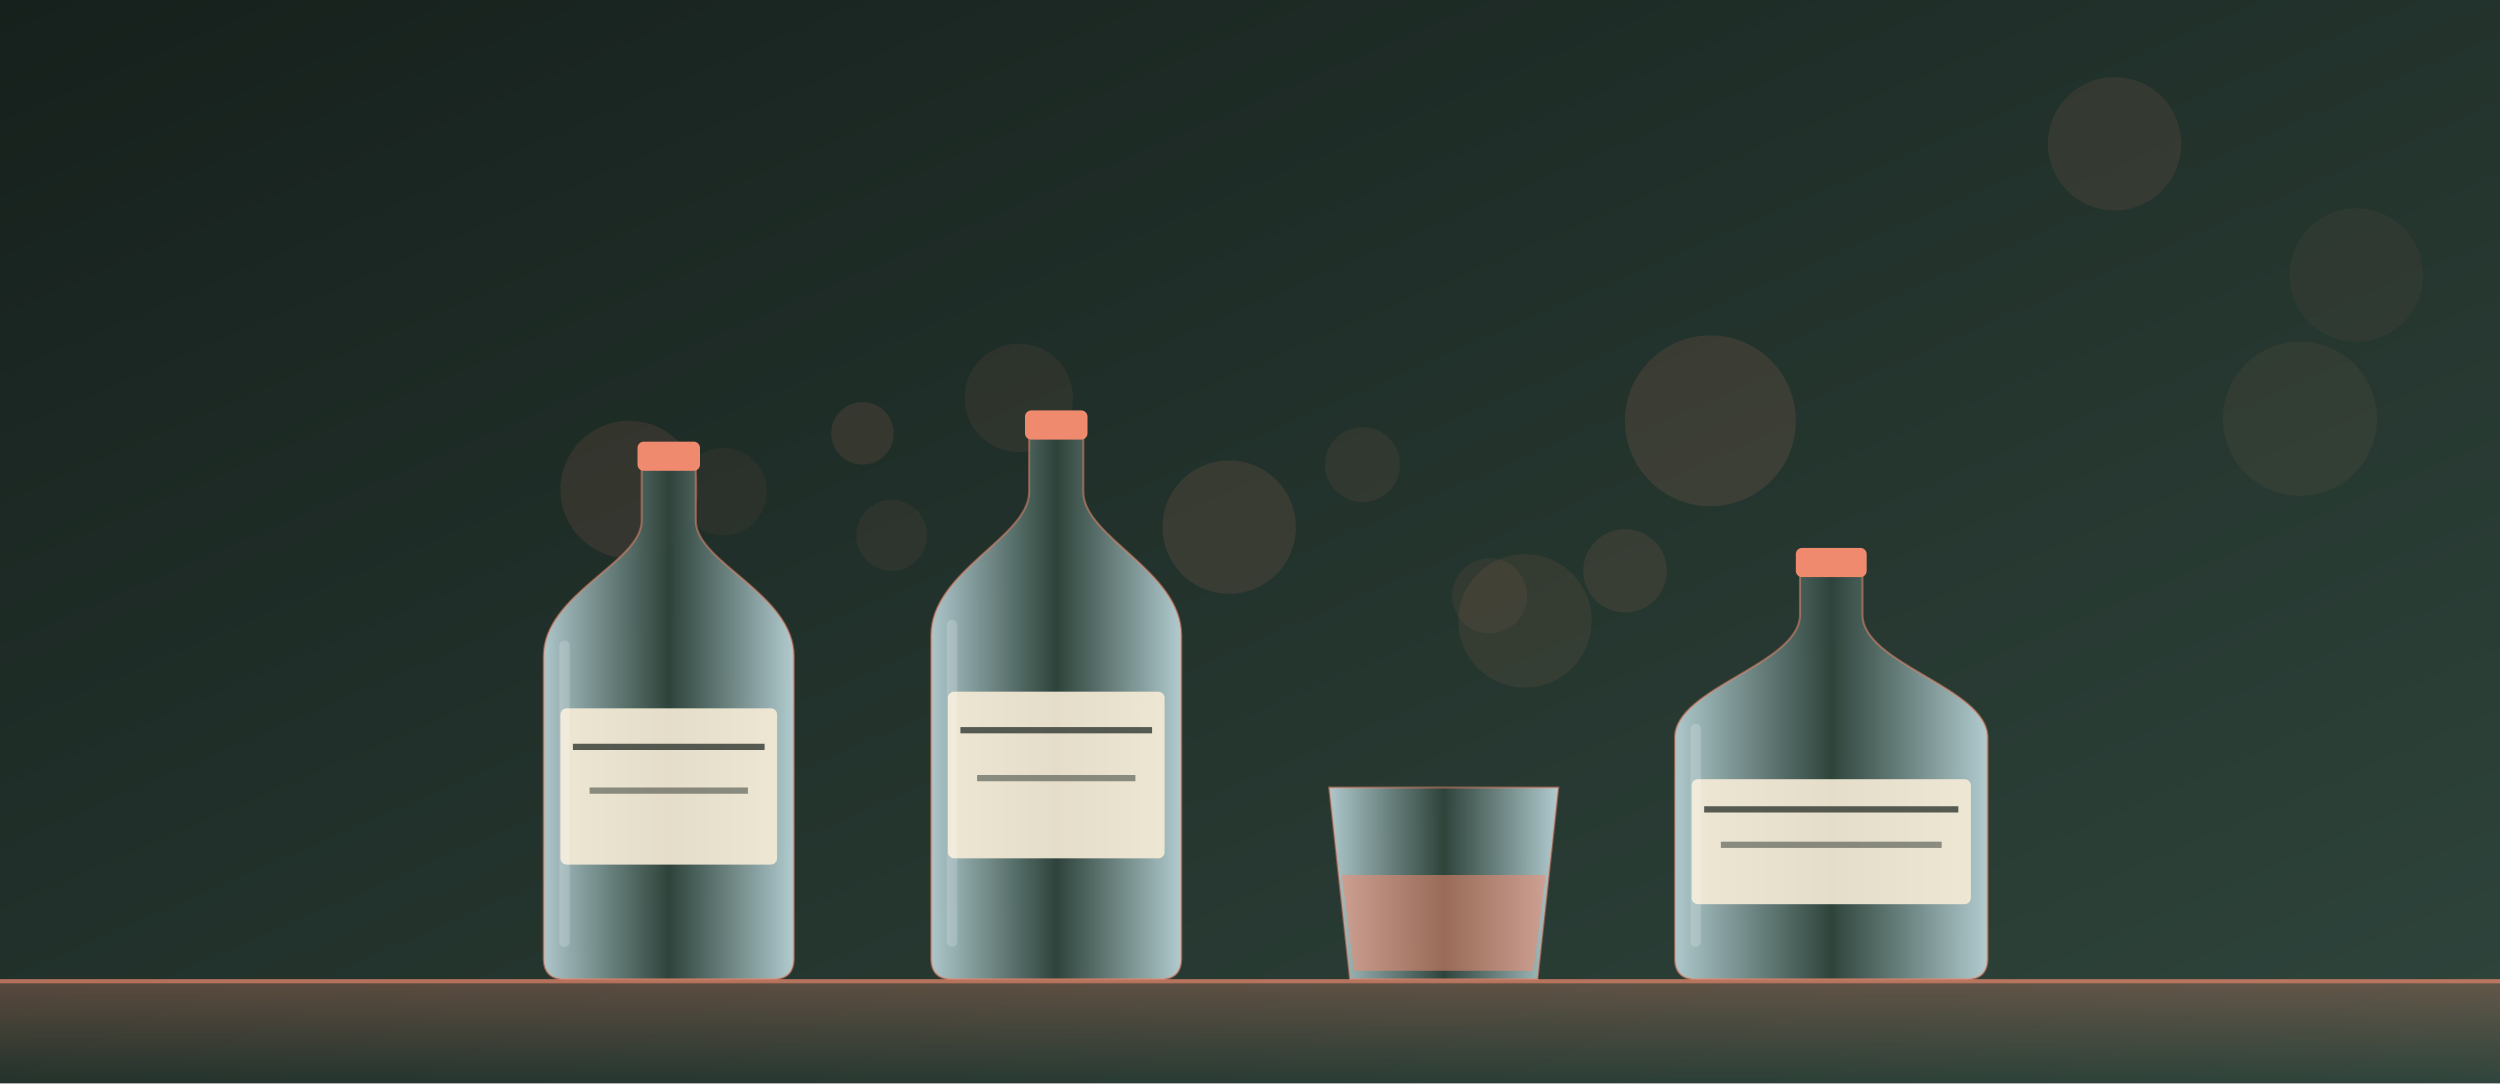
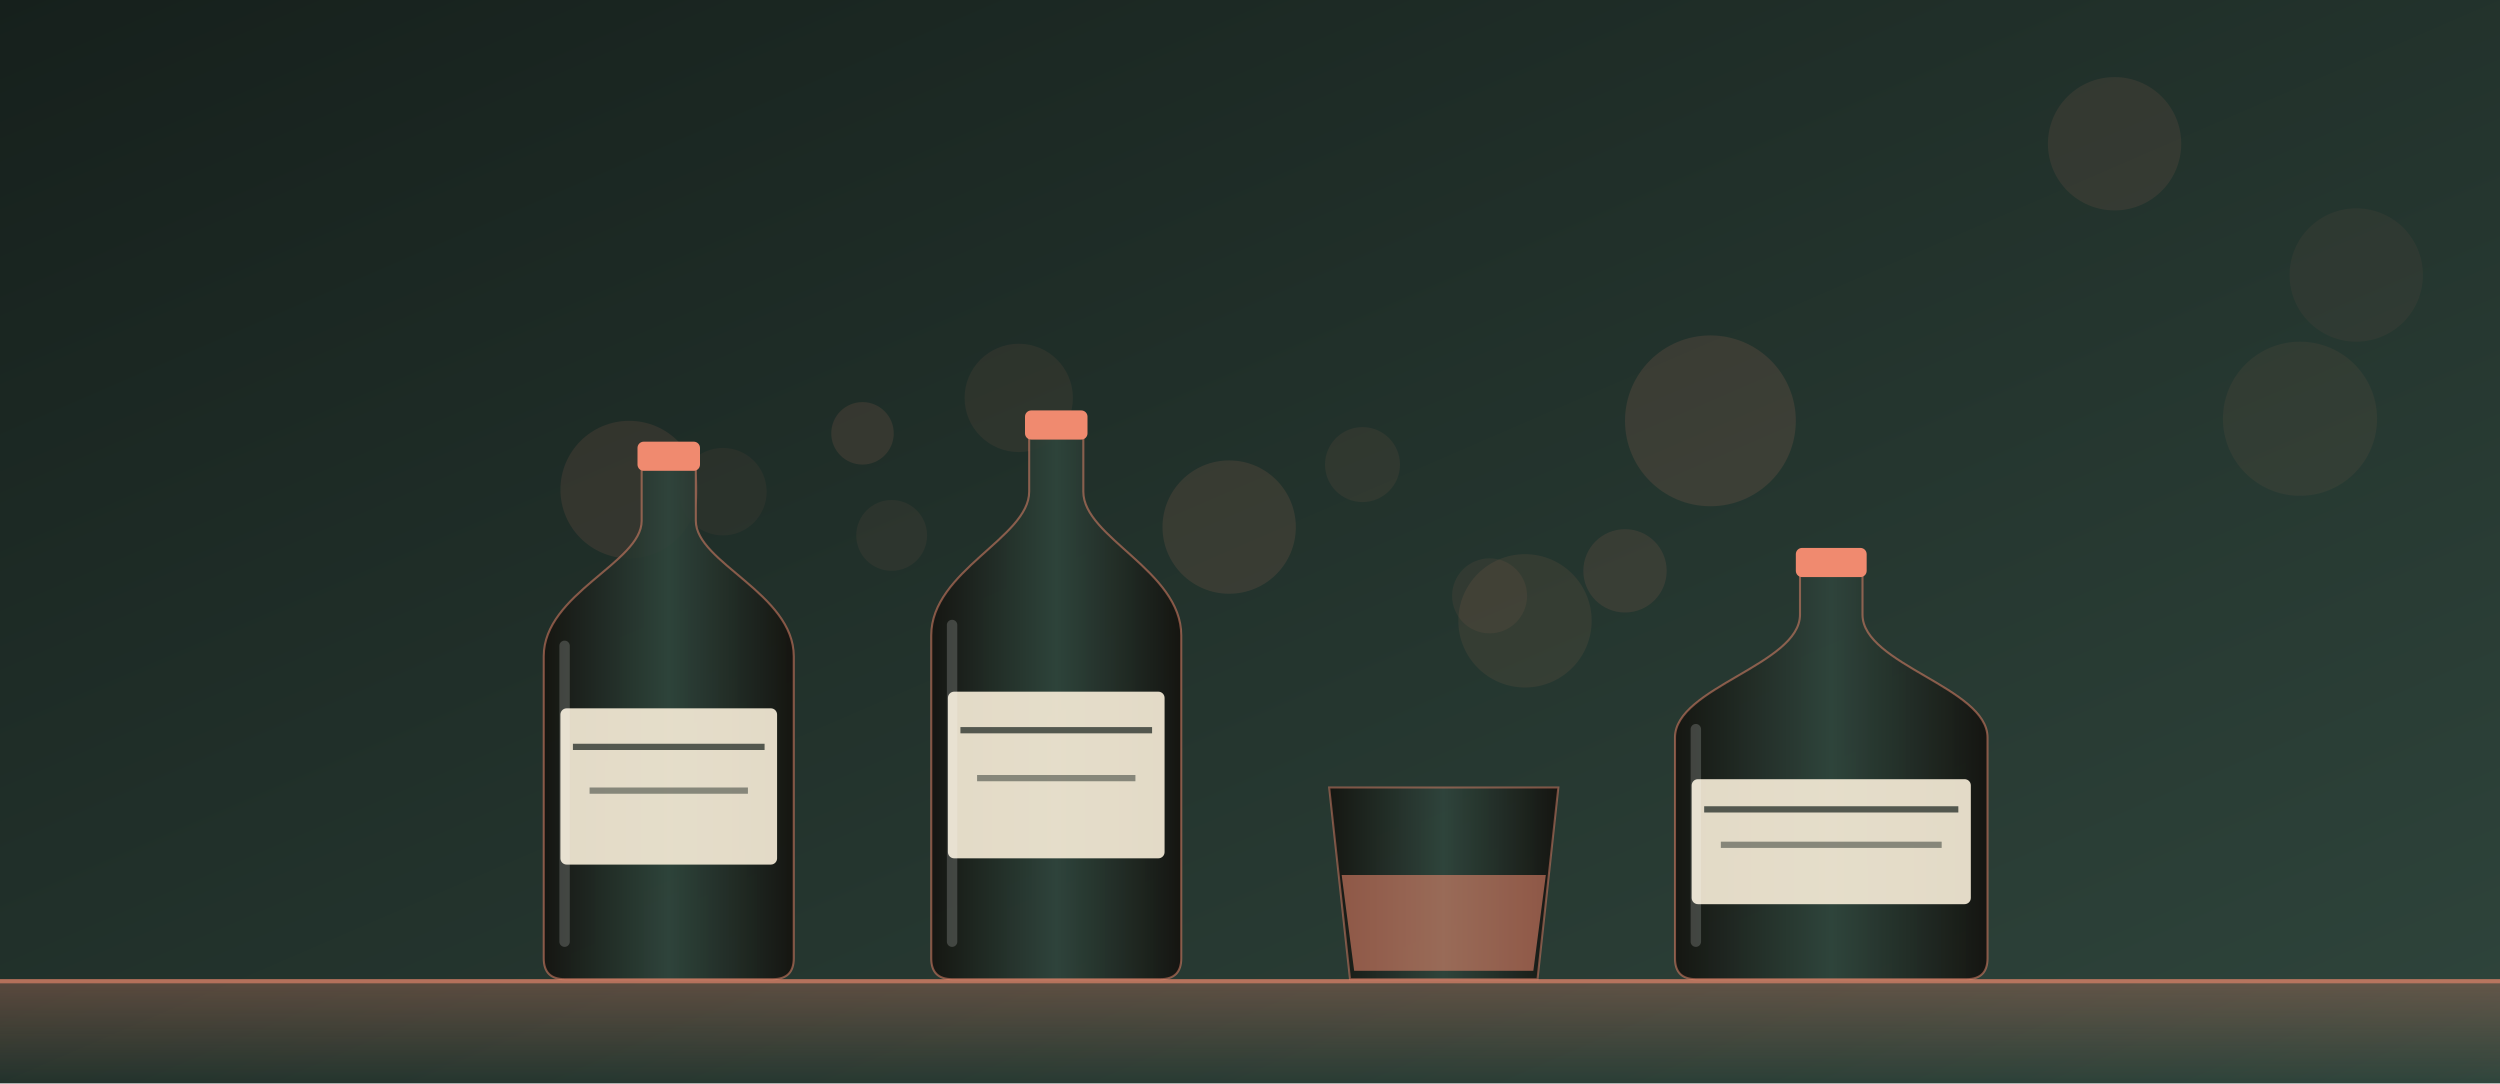
<svg xmlns="http://www.w3.org/2000/svg" viewBox="0 0 1200 520" role="img" aria-label="Иллюстрация: 1buyup">
  <defs>
    <linearGradient id="bg" x1="0" y1="0" x2="1" y2="1">
      <stop offset="0" stop-color="#16201c" />
      <stop offset="1" stop-color="#2f453c" />
    </linearGradient>
    <linearGradient id="glass" x1="0" y1="0" x2="1" y2="0">
-       <stop offset="0" stop-color="#b9d3d8" stop-opacity=".92" />
+       <stop offset="0" stop-color="#14130f" stop-opacity=".92" />
      <stop offset=".5" stop-color="#2f453c" stop-opacity=".9" />
-       <stop offset="1" stop-color="#b9d3d8" stop-opacity=".95" />
+       <stop offset="1" stop-color="#14130f" stop-opacity=".95" />
    </linearGradient>
    <linearGradient id="floor" x1="0" y1="0" x2="0" y2="1">
      <stop offset="0" stop-color="#f08a6f" stop-opacity=".28" />
      <stop offset="1" stop-color="#f08a6f" stop-opacity="0" />
    </linearGradient>
  </defs>
  <rect width="1200" height="520" fill="url(#bg)" />
  <circle cx="428" cy="257" r="17" fill="#f08a6f" fill-opacity="0.06" />
  <circle cx="590" cy="253" r="32" fill="#f08a6f" fill-opacity="0.11" />
  <circle cx="821" cy="202" r="41" fill="#f08a6f" fill-opacity="0.12" />
  <circle cx="732" cy="298" r="32" fill="#f08a6f" fill-opacity="0.08" />
  <circle cx="414" cy="208" r="15" fill="#f08a6f" fill-opacity="0.11" />
  <circle cx="1015" cy="69" r="32" fill="#f08a6f" fill-opacity="0.09" />
  <circle cx="715" cy="286" r="18" fill="#f08a6f" fill-opacity="0.07" />
  <circle cx="780" cy="274" r="20" fill="#f08a6f" fill-opacity="0.10" />
  <circle cx="1131" cy="132" r="32" fill="#f08a6f" fill-opacity="0.05" />
  <circle cx="654" cy="223" r="18" fill="#f08a6f" fill-opacity="0.07" />
  <circle cx="1104" cy="201" r="37" fill="#f08a6f" fill-opacity="0.06" />
  <circle cx="489" cy="191" r="26" fill="#f08a6f" fill-opacity="0.07" />
  <circle cx="302" cy="235" r="33" fill="#f08a6f" fill-opacity="0.10" />
  <circle cx="347" cy="236" r="21" fill="#f08a6f" fill-opacity="0.05" />
  <rect x="0" y="470" width="1200" height="50" fill="url(#floor)" />
  <rect x="0" y="470" width="1200" height="2" fill="#f08a6f" fill-opacity=".6" />
  <path d="M308 220 L334 220 L334 250 C334 270 381 285 381 315 L381 460 Q381 470 371 470 L271 470 Q261 470 261 460 L261 315 C261 285 308 270 308 250 Z" fill="url(#glass)" stroke="#f08a6f" stroke-opacity=".5" />
  <rect x="306" y="212" width="30" height="14" rx="3" fill="#f08a6f" />
  <rect x="269" y="340" width="104" height="75" rx="3" fill="#f4ead6" fill-opacity=".92" />
  <rect x="275" y="357" width="92" height="3" fill="#16201c" fill-opacity=".7" />
  <rect x="283" y="378" width="76" height="3" fill="#16201c" fill-opacity=".45" />
  <path d="M271 310 L271 452" stroke="#fff" stroke-opacity=".18" stroke-width="5" stroke-linecap="round" />
  <path d="M494 205 L520 205 L520 236 C520 258 567 274 567 305 L567 460 Q567 470 557 470 L457 470 Q447 470 447 460 L447 305 C447 274 494 258 494 236 Z" fill="url(#glass)" stroke="#f08a6f" stroke-opacity=".5" />
  <rect x="492" y="197" width="30" height="14" rx="3" fill="#f08a6f" />
  <rect x="455" y="332" width="104" height="80" rx="3" fill="#f4ead6" fill-opacity=".92" />
  <rect x="461" y="349" width="92" height="3" fill="#16201c" fill-opacity=".7" />
  <rect x="469" y="372" width="76" height="3" fill="#16201c" fill-opacity=".45" />
  <path d="M457 300 L457 452" stroke="#fff" stroke-opacity=".18" stroke-width="5" stroke-linecap="round" />
  <path d="M638 378 L748 378 L738 470 L648 470 Z" fill="url(#glass)" stroke="#f08a6f" stroke-opacity=".45" />
  <path d="M644 420 L742 420 L736 466 L650 466 Z" fill="#f08a6f" fill-opacity=".55" />
  <path d="M864 271 L894 271 L894 295 C894 319 954 330 954 354 L954 460 Q954 470 944 470 L814 470 Q804 470 804 460 L804 354 C804 330 864 319 864 295 Z" fill="url(#glass)" stroke="#f08a6f" stroke-opacity=".5" />
  <rect x="862" y="263" width="34" height="14" rx="3" fill="#f08a6f" />
  <rect x="812" y="374" width="134" height="60" rx="3" fill="#f4ead6" fill-opacity=".92" />
  <rect x="818" y="387" width="122" height="3" fill="#16201c" fill-opacity=".7" />
  <rect x="826" y="404" width="106" height="3" fill="#16201c" fill-opacity=".45" />
  <path d="M814 350 L814 452" stroke="#fff" stroke-opacity=".18" stroke-width="5" stroke-linecap="round" />
</svg>
